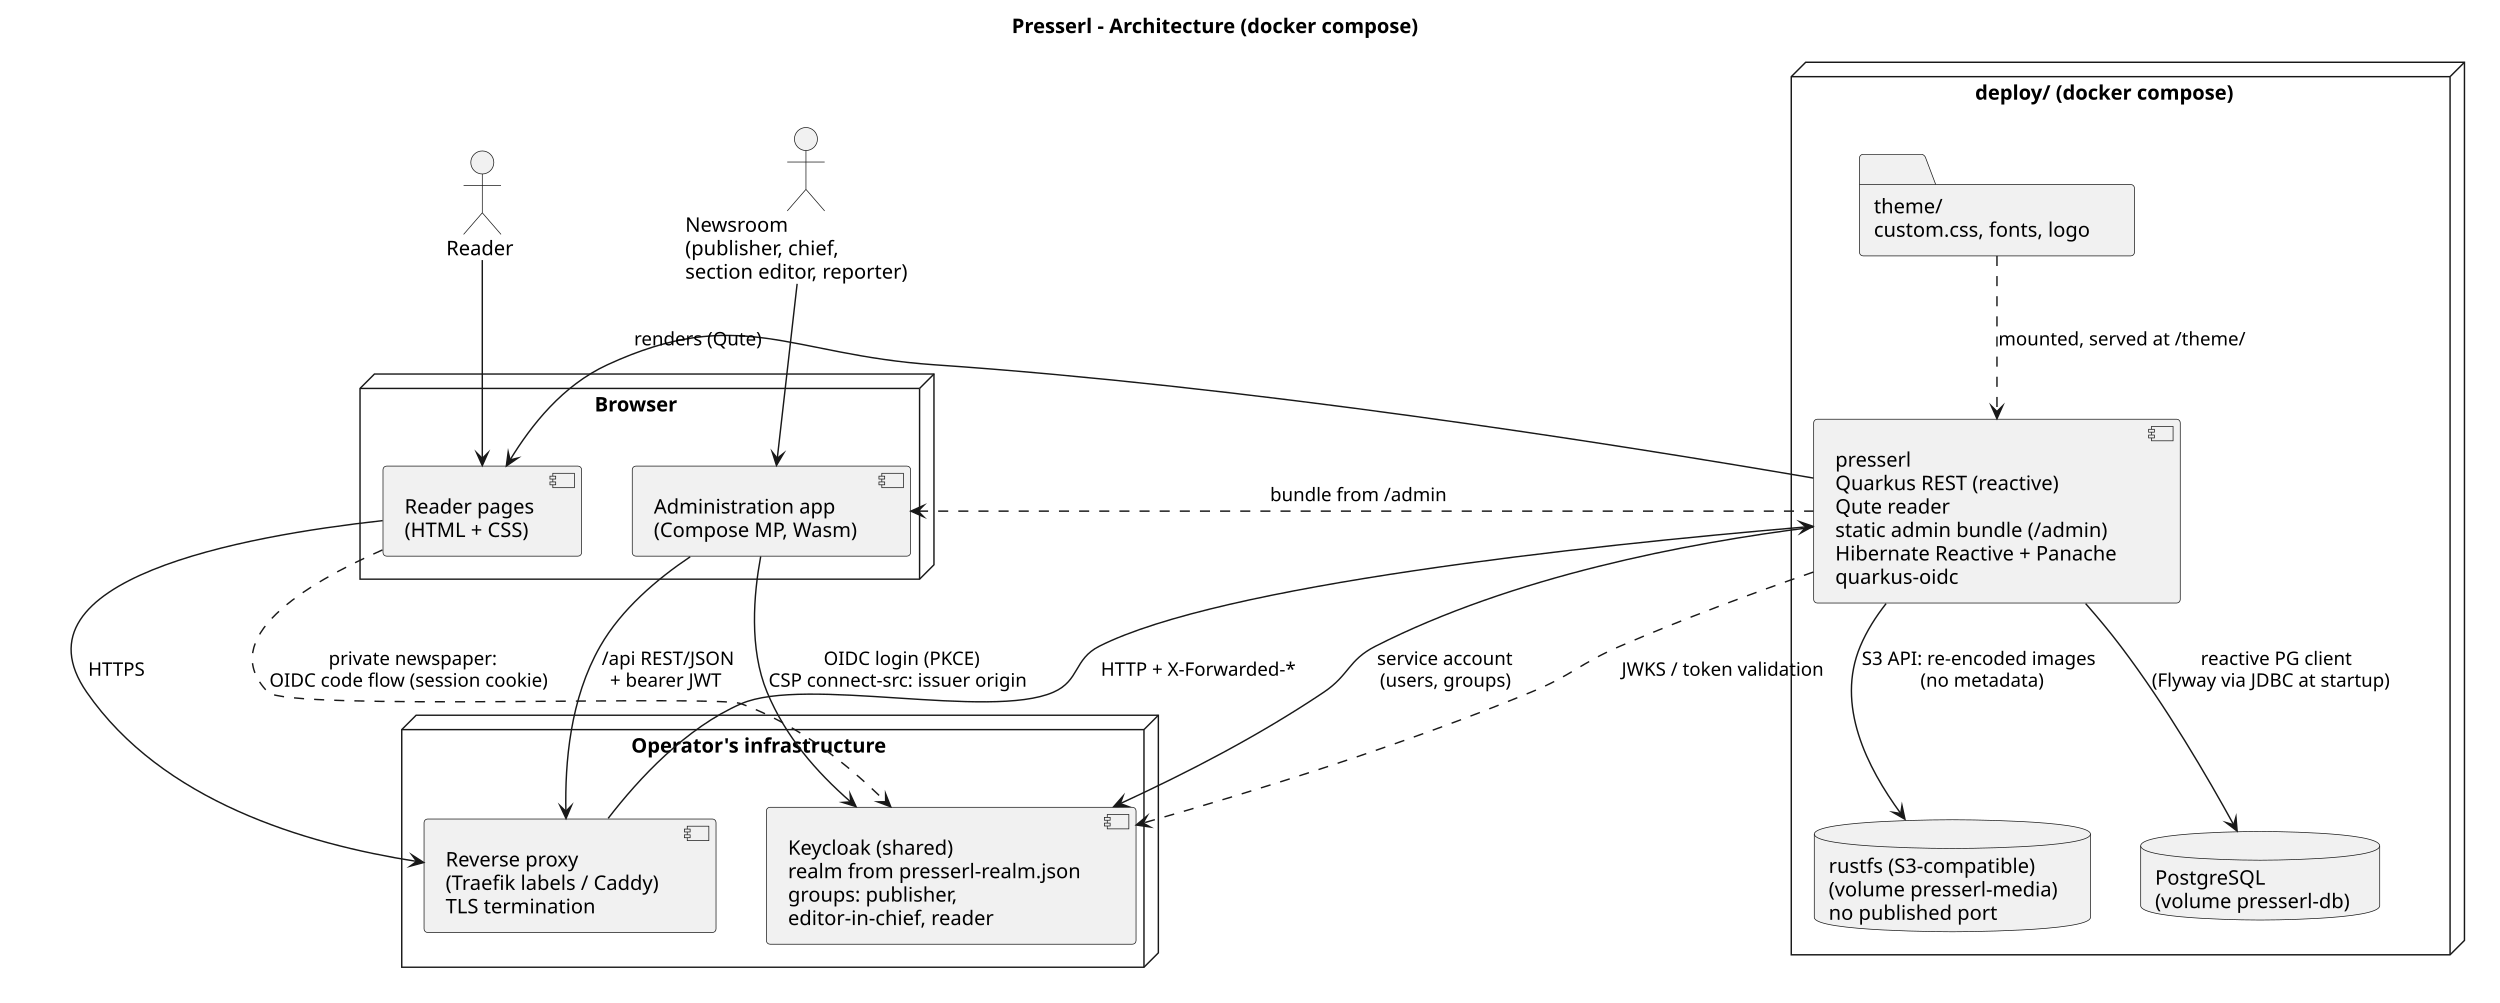
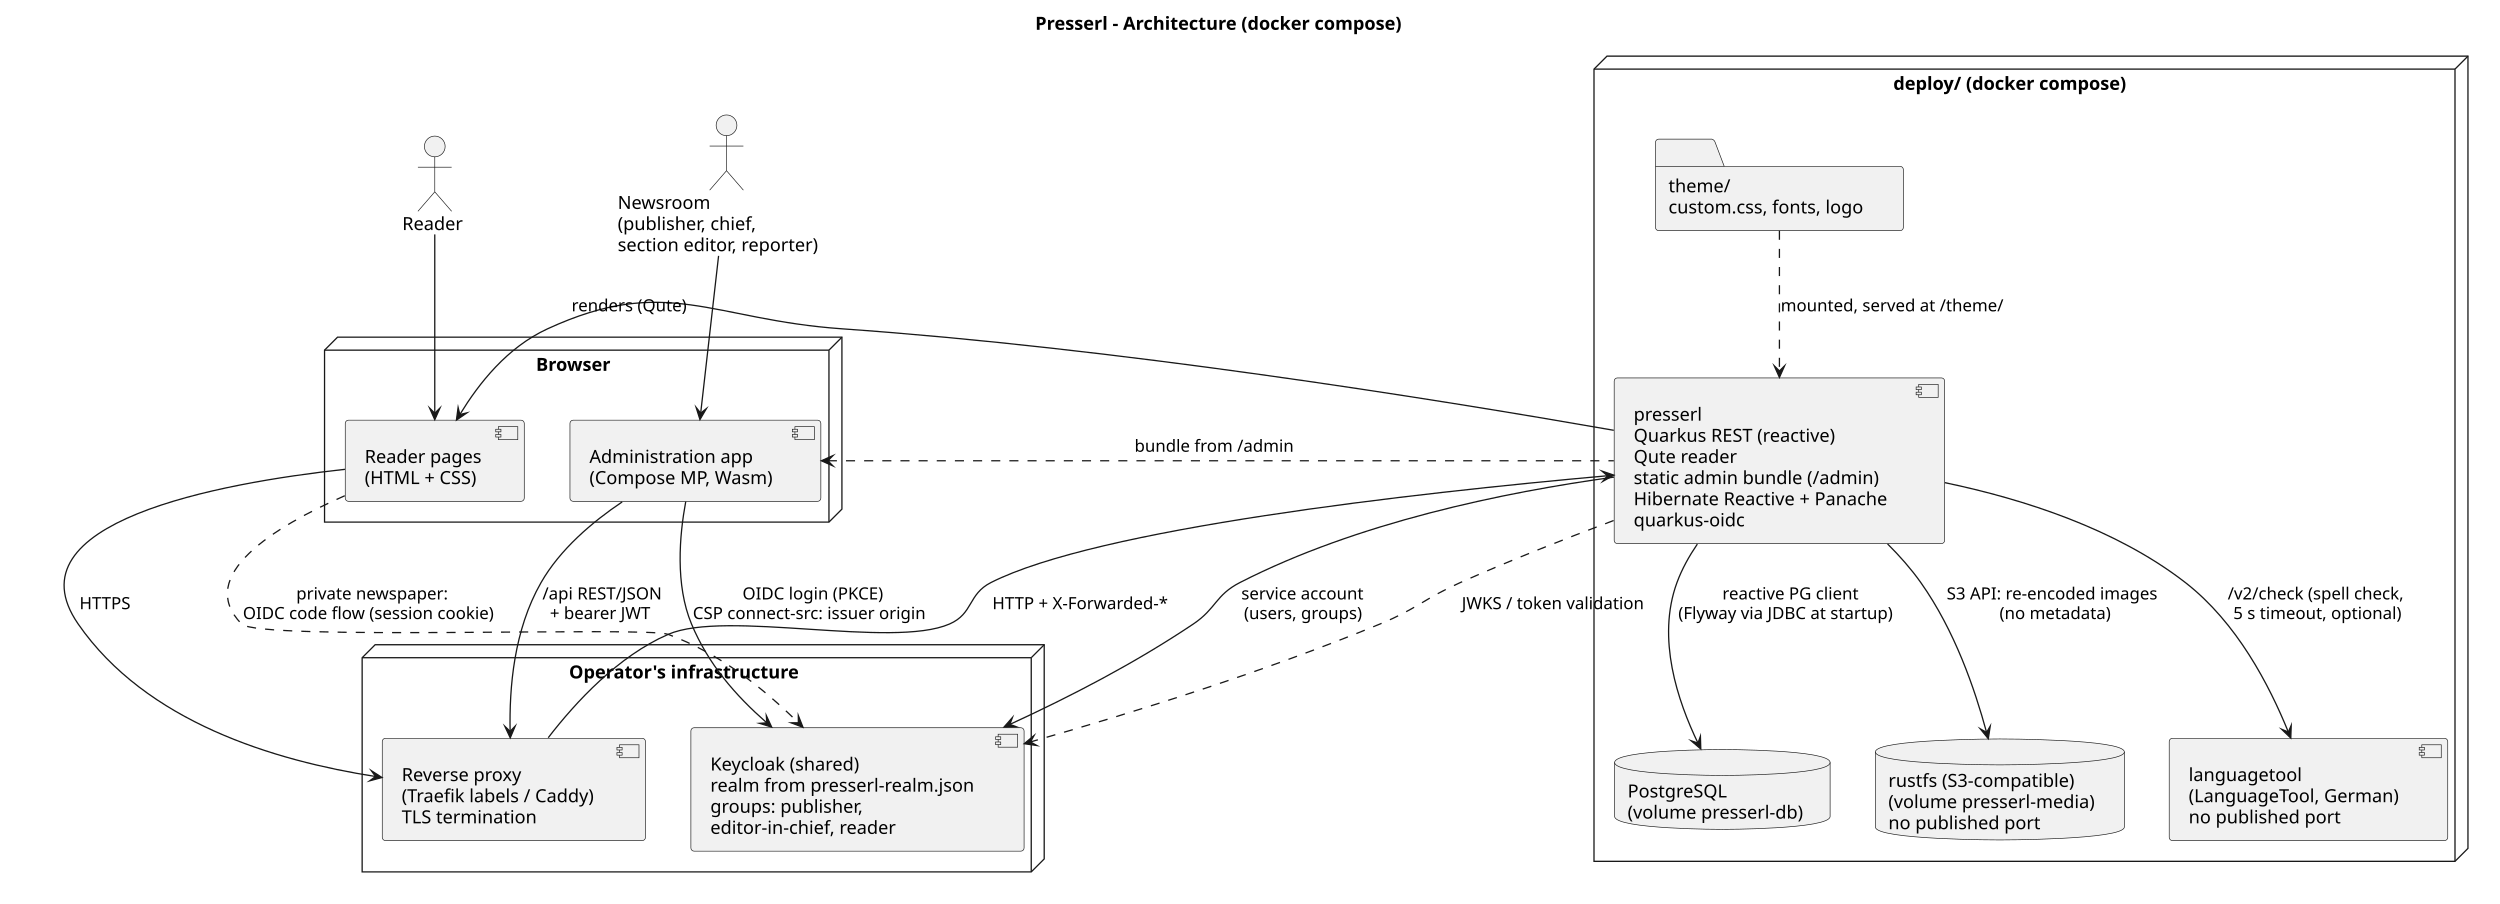
- <svg xmlns="http://www.w3.org/2000/svg" contentStyleType="text/css" data-diagram-type="DESCRIPTION" height="697px" preserveAspectRatio="none" style="width:1738px;height:697px;background:#FFFFFF;" version="1.1" viewBox="0 0 1738 697" width="1738px" zoomAndPan="magnify">
+ <svg xmlns="http://www.w3.org/2000/svg" contentStyleType="text/css" data-diagram-type="DESCRIPTION" height="697px" preserveAspectRatio="none" style="width:1928px;height:697px;background:#FFFFFF;" version="1.1" viewBox="0 0 1928 697" width="1928px" zoomAndPan="magnify">
  <defs />
  <g>
    <g class="title" data-source-line="1">
-       <text fill="#000000" font-family="Sans-Serif" font-size="14" font-weight="700" lengthAdjust="spacing" textLength="324.598" x="703.346" y="22.995">Presserl - Architecture (docker compose)</text>
+       <text fill="#000000" font-family="Sans-Serif" font-size="14" font-weight="700" lengthAdjust="spacing" textLength="324.598" x="798.346" y="22.995">Presserl - Architecture (docker compose)</text>
    </g>
    <g class="cluster" data-qualified-name="Browser" data-source-line="7" id="ent0003">
      <polygon fill="none" points="250.29,270.037,260.29,260.037,649.29,260.037,649.29,392.637,639.29,402.637,250.29,402.637,250.29,270.037" style="stroke:#181818;stroke-width:1;stroke-linejoin:miter;stroke-miterlimit:10;" />
      <line style="stroke:#181818;stroke-width:1;" x1="639.29" x2="649.29" y1="270.037" y2="260.037" />
      <line style="stroke:#181818;stroke-width:1;" x1="250.29" x2="639.29" y1="270.037" y2="270.037" />
      <line style="stroke:#181818;stroke-width:1;" x1="639.29" x2="639.29" y1="270.037" y2="402.637" />
      <text fill="#000000" font-family="Sans-Serif" font-size="14" font-weight="700" lengthAdjust="spacing" textLength="64.859" x="413.36" y="286.032">Browser</text>
    </g>
    <g class="cluster" data-qualified-name="Operator.s infrastructure" data-source-line="11" id="ent0006">
      <polygon fill="none" points="279.29,507.227,289.29,497.227,805.29,497.227,805.29,662.417,795.29,672.417,279.29,672.417,279.29,507.227" style="stroke:#181818;stroke-width:1;stroke-linejoin:miter;stroke-miterlimit:10;" />
      <line style="stroke:#181818;stroke-width:1;" x1="795.29" x2="805.29" y1="507.227" y2="497.227" />
      <line style="stroke:#181818;stroke-width:1;" x1="279.29" x2="795.29" y1="507.227" y2="507.227" />
      <line style="stroke:#181818;stroke-width:1;" x1="795.29" x2="795.29" y1="507.227" y2="672.417" />
      <text fill="#000000" font-family="Sans-Serif" font-size="14" font-weight="700" lengthAdjust="spacing" textLength="198.94" x="438.82" y="523.222">Operator's infrastructure</text>
    </g>
    <g class="cluster" data-qualified-name="deploy. .docker compose." data-source-line="15" id="ent0009">
-       <polygon fill="none" points="1245.29,53.297,1255.29,43.297,1713.29,43.297,1713.29,653.767,1703.29,663.767,1245.29,663.767,1245.29,53.297" style="stroke:#181818;stroke-width:1;stroke-linejoin:miter;stroke-miterlimit:10;" />
-       <line style="stroke:#181818;stroke-width:1;" x1="1703.29" x2="1713.29" y1="53.297" y2="43.297" />
-       <line style="stroke:#181818;stroke-width:1;" x1="1245.29" x2="1703.29" y1="53.297" y2="53.297" />
-       <line style="stroke:#181818;stroke-width:1;" x1="1703.29" x2="1703.29" y1="53.297" y2="663.767" />
-       <text fill="#000000" font-family="Sans-Serif" font-size="14" font-weight="700" lengthAdjust="spacing" textLength="204.36" x="1373.11" y="69.292">deploy/ (docker compose)</text>
+       <polygon fill="none" points="1229.29,53.297,1239.29,43.297,1903.29,43.297,1903.29,654.267,1893.29,664.267,1229.29,664.267,1229.29,53.297" style="stroke:#181818;stroke-width:1;stroke-linejoin:miter;stroke-miterlimit:10;" />
+       <line style="stroke:#181818;stroke-width:1;" x1="1893.29" x2="1903.29" y1="53.297" y2="43.297" />
+       <line style="stroke:#181818;stroke-width:1;" x1="1229.29" x2="1893.29" y1="53.297" y2="53.297" />
+       <line style="stroke:#181818;stroke-width:1;" x1="1893.29" x2="1893.29" y1="53.297" y2="664.267" />
+       <text fill="#000000" font-family="Sans-Serif" font-size="14" font-weight="700" lengthAdjust="spacing" textLength="204.36" x="1460.11" y="69.292">deploy/ (docker compose)</text>
    </g>
    <g class="entity" data-qualified-name="Browser.html" data-source-line="8" id="ent0004">
      <rect fill="#F1F1F1" height="62.594" rx="2.5" ry="2.5" style="stroke:#181818;stroke-width:0.5;" width="138.061" x="266.26" y="324.037" />
      <rect fill="#F1F1F1" height="10" style="stroke:#181818;stroke-width:0.5;" width="15" x="384.322" y="329.037" />
      <rect fill="#F1F1F1" height="2" style="stroke:#181818;stroke-width:0.5;" width="4" x="382.322" y="331.037" />
      <rect fill="#F1F1F1" height="2" style="stroke:#181818;stroke-width:0.5;" width="4" x="382.322" y="335.037" />
      <text fill="#000000" font-family="Sans-Serif" font-size="14" lengthAdjust="spacing" textLength="96.886" x="281.26" y="357.032">Reader pages</text>
      <text fill="#000000" font-family="Sans-Serif" font-size="14" lengthAdjust="spacing" textLength="98.061" x="281.26" y="373.329">(HTML + CSS)</text>
    </g>
    <g class="entity" data-qualified-name="Browser.admin" data-source-line="9" id="ent0005">
      <rect fill="#F1F1F1" height="62.594" rx="2.5" ry="2.5" style="stroke:#181818;stroke-width:0.5;" width="193.487" x="439.55" y="324.037" />
      <rect fill="#F1F1F1" height="10" style="stroke:#181818;stroke-width:0.5;" width="15" x="613.037" y="329.037" />
      <rect fill="#F1F1F1" height="2" style="stroke:#181818;stroke-width:0.5;" width="4" x="611.037" y="331.037" />
      <rect fill="#F1F1F1" height="2" style="stroke:#181818;stroke-width:0.5;" width="4" x="611.037" y="335.037" />
      <text fill="#000000" font-family="Sans-Serif" font-size="14" lengthAdjust="spacing" textLength="133.492" x="454.55" y="357.032">Administration app</text>
      <text fill="#000000" font-family="Sans-Serif" font-size="14" lengthAdjust="spacing" textLength="153.487" x="454.55" y="373.329">(Compose MP, Wasm)</text>
    </g>
    <g class="entity" data-qualified-name="Operator.s infrastructure.proxy" data-source-line="12" id="ent0007">
      <rect fill="#F1F1F1" height="78.891" rx="2.5" ry="2.5" style="stroke:#181818;stroke-width:0.5;" width="202.982" x="294.8" y="569.377" />
      <rect fill="#F1F1F1" height="10" style="stroke:#181818;stroke-width:0.5;" width="15" x="477.782" y="574.377" />
      <rect fill="#F1F1F1" height="2" style="stroke:#181818;stroke-width:0.5;" width="4" x="475.782" y="576.377" />
      <rect fill="#F1F1F1" height="2" style="stroke:#181818;stroke-width:0.5;" width="4" x="475.782" y="580.377" />
      <text fill="#000000" font-family="Sans-Serif" font-size="14" lengthAdjust="spacing" textLength="101.131" x="309.8" y="602.372">Reverse proxy</text>
      <text fill="#000000" font-family="Sans-Serif" font-size="14" lengthAdjust="spacing" textLength="162.982" x="309.8" y="618.669">(Traefik labels / Caddy)</text>
      <text fill="#000000" font-family="Sans-Serif" font-size="14" lengthAdjust="spacing" textLength="111.344" x="309.8" y="634.966">TLS termination</text>
    </g>
    <g class="entity" data-qualified-name="Operator.s infrastructure.kc" data-source-line="13" id="ent0008">
      <rect fill="#F1F1F1" height="95.188" rx="2.5" ry="2.5" style="stroke:#181818;stroke-width:0.5;" width="256.966" x="532.81" y="561.227" />
      <rect fill="#F1F1F1" height="10" style="stroke:#181818;stroke-width:0.5;" width="15" x="769.776" y="566.227" />
      <rect fill="#F1F1F1" height="2" style="stroke:#181818;stroke-width:0.5;" width="4" x="767.776" y="568.227" />
      <rect fill="#F1F1F1" height="2" style="stroke:#181818;stroke-width:0.5;" width="4" x="767.776" y="572.227" />
      <text fill="#000000" font-family="Sans-Serif" font-size="14" lengthAdjust="spacing" textLength="126.294" x="547.81" y="594.222">Keycloak (shared)</text>
      <text fill="#000000" font-family="Sans-Serif" font-size="14" lengthAdjust="spacing" textLength="216.966" x="547.81" y="610.519">realm from presserl-realm.json</text>
      <text fill="#000000" font-family="Sans-Serif" font-size="14" lengthAdjust="spacing" textLength="126.841" x="547.81" y="626.816">groups: publisher,</text>
      <text fill="#000000" font-family="Sans-Serif" font-size="14" lengthAdjust="spacing" textLength="153.173" x="547.81" y="643.113">editor-in-chief, reader</text>
    </g>
    <g class="entity" data-qualified-name="deploy. .docker compose..srv" data-source-line="16" id="ent0010">
-       <rect fill="#F1F1F1" height="127.781" rx="2.5" ry="2.5" style="stroke:#181818;stroke-width:0.5;" width="254.86" x="1260.86" y="291.447" />
-       <rect fill="#F1F1F1" height="10" style="stroke:#181818;stroke-width:0.5;" width="15" x="1495.72" y="296.447" />
-       <rect fill="#F1F1F1" height="2" style="stroke:#181818;stroke-width:0.5;" width="4" x="1493.72" y="298.447" />
-       <rect fill="#F1F1F1" height="2" style="stroke:#181818;stroke-width:0.5;" width="4" x="1493.72" y="302.447" />
-       <text fill="#000000" font-family="Sans-Serif" font-size="14" lengthAdjust="spacing" textLength="56.102" x="1275.86" y="324.442">presserl</text>
-       <text fill="#000000" font-family="Sans-Serif" font-size="14" lengthAdjust="spacing" textLength="171.261" x="1275.86" y="340.739">Quarkus REST (reactive)</text>
-       <text fill="#000000" font-family="Sans-Serif" font-size="14" lengthAdjust="spacing" textLength="84.649" x="1275.86" y="357.036">Qute reader</text>
-       <text fill="#000000" font-family="Sans-Serif" font-size="14" lengthAdjust="spacing" textLength="203.185" x="1275.86" y="373.333">static admin bundle (/admin)</text>
-       <text fill="#000000" font-family="Sans-Serif" font-size="14" lengthAdjust="spacing" textLength="214.86" x="1275.86" y="389.63">Hibernate Reactive + Panache</text>
-       <text fill="#000000" font-family="Sans-Serif" font-size="14" lengthAdjust="spacing" textLength="90.46" x="1275.86" y="405.926">quarkus-oidc</text>
+       <rect fill="#F1F1F1" height="127.781" rx="2.5" ry="2.5" style="stroke:#181818;stroke-width:0.5;" width="254.86" x="1244.86" y="291.447" />
+       <rect fill="#F1F1F1" height="10" style="stroke:#181818;stroke-width:0.5;" width="15" x="1479.72" y="296.447" />
+       <rect fill="#F1F1F1" height="2" style="stroke:#181818;stroke-width:0.5;" width="4" x="1477.72" y="298.447" />
+       <rect fill="#F1F1F1" height="2" style="stroke:#181818;stroke-width:0.5;" width="4" x="1477.72" y="302.447" />
+       <text fill="#000000" font-family="Sans-Serif" font-size="14" lengthAdjust="spacing" textLength="56.102" x="1259.86" y="324.442">presserl</text>
+       <text fill="#000000" font-family="Sans-Serif" font-size="14" lengthAdjust="spacing" textLength="171.261" x="1259.86" y="340.739">Quarkus REST (reactive)</text>
+       <text fill="#000000" font-family="Sans-Serif" font-size="14" lengthAdjust="spacing" textLength="84.649" x="1259.86" y="357.036">Qute reader</text>
+       <text fill="#000000" font-family="Sans-Serif" font-size="14" lengthAdjust="spacing" textLength="203.185" x="1259.86" y="373.333">static admin bundle (/admin)</text>
+       <text fill="#000000" font-family="Sans-Serif" font-size="14" lengthAdjust="spacing" textLength="214.86" x="1259.86" y="389.63">Hibernate Reactive + Panache</text>
+       <text fill="#000000" font-family="Sans-Serif" font-size="14" lengthAdjust="spacing" textLength="90.46" x="1259.86" y="405.926">quarkus-oidc</text>
    </g>
    <g class="entity" data-qualified-name="deploy. .docker compose..theme" data-source-line="17" id="ent0011">
-       <path d="M1295.22,107.297 L1336.22,107.297 A3.75,3.75 0 0 1 1338.72,109.797 L1345.72,128.297 L1481.37,128.297 A2.5,2.5 0 0 1 1483.87,130.797 L1483.87,175.391 A2.5,2.5 0 0 1 1481.37,177.891 L1295.22,177.891 A2.5,2.5 0 0 1 1292.72,175.391 L1292.72,109.797 A2.5,2.5 0 0 1 1295.22,107.297" fill="#F1F1F1" style="stroke:#181818;stroke-width:0.5;" />
-       <line style="stroke:#181818;stroke-width:0.5;" x1="1292.72" x2="1345.72" y1="128.297" y2="128.297" />
-       <text fill="#000000" font-family="Sans-Serif" font-size="14" lengthAdjust="spacing" textLength="49.943" x="1302.72" y="148.292">theme/</text>
-       <text fill="#000000" font-family="Sans-Serif" font-size="14" lengthAdjust="spacing" textLength="161.15" x="1302.72" y="164.589">custom.css, fonts, logo</text>
+       <path d="M1279.22,107.297 L1320.22,107.297 A3.75,3.75 0 0 1 1322.72,109.797 L1329.72,128.297 L1465.37,128.297 A2.5,2.5 0 0 1 1467.87,130.797 L1467.87,175.391 A2.5,2.5 0 0 1 1465.37,177.891 L1279.22,177.891 A2.5,2.5 0 0 1 1276.72,175.391 L1276.72,109.797 A2.5,2.5 0 0 1 1279.22,107.297" fill="#F1F1F1" style="stroke:#181818;stroke-width:0.5;" />
+       <line style="stroke:#181818;stroke-width:0.5;" x1="1276.72" x2="1329.72" y1="128.297" y2="128.297" />
+       <text fill="#000000" font-family="Sans-Serif" font-size="14" lengthAdjust="spacing" textLength="49.943" x="1286.72" y="148.292">theme/</text>
+       <text fill="#000000" font-family="Sans-Serif" font-size="14" lengthAdjust="spacing" textLength="161.15" x="1286.72" y="164.589">custom.css, fonts, logo</text>
    </g>
    <g class="entity" data-qualified-name="deploy. .docker compose..db" data-source-line="18" id="ent0012">
-       <path d="M1488.21,588.027 C1488.21,578.027 1571.293,578.027 1571.293,578.027 C1571.293,578.027 1654.376,578.027 1654.376,588.027 L1654.376,629.621 C1654.376,639.621 1571.293,639.621 1571.293,639.621 C1571.293,639.621 1488.21,639.621 1488.21,629.621 L1488.21,588.027" fill="#F1F1F1" style="stroke:#181818;stroke-width:0.5;" />
-       <path d="M1488.21,588.027 C1488.21,598.027 1571.293,598.027 1571.293,598.027 C1571.293,598.027 1654.376,598.027 1654.376,588.027" fill="none" style="stroke:#181818;stroke-width:0.5;" />
-       <text fill="#000000" font-family="Sans-Serif" font-size="14" lengthAdjust="spacing" textLength="80.753" x="1498.21" y="615.022">PostgreSQL</text>
-       <text fill="#000000" font-family="Sans-Serif" font-size="14" lengthAdjust="spacing" textLength="146.166" x="1498.21" y="631.319">(volume presserl-db)</text>
+       <path d="M1245.21,588.027 C1245.21,578.027 1328.293,578.027 1328.293,578.027 C1328.293,578.027 1411.376,578.027 1411.376,588.027 L1411.376,629.621 C1411.376,639.621 1328.293,639.621 1328.293,639.621 C1328.293,639.621 1245.21,639.621 1245.21,629.621 L1245.21,588.027" fill="#F1F1F1" style="stroke:#181818;stroke-width:0.5;" />
+       <path d="M1245.21,588.027 C1245.21,598.027 1328.293,598.027 1328.293,598.027 C1328.293,598.027 1411.376,598.027 1411.376,588.027" fill="none" style="stroke:#181818;stroke-width:0.5;" />
+       <text fill="#000000" font-family="Sans-Serif" font-size="14" lengthAdjust="spacing" textLength="80.753" x="1255.21" y="615.022">PostgreSQL</text>
+       <text fill="#000000" font-family="Sans-Serif" font-size="14" lengthAdjust="spacing" textLength="146.166" x="1255.21" y="631.319">(volume presserl-db)</text>
    </g>
    <g class="entity" data-qualified-name="deploy. .docker compose..media" data-source-line="19" id="ent0013">
-       <path d="M1261.29,579.877 C1261.29,569.877 1357.29,569.877 1357.29,569.877 C1357.29,569.877 1453.289,569.877 1453.289,579.877 L1453.289,637.768 C1453.289,647.768 1357.29,647.768 1357.29,647.768 C1357.29,647.768 1261.29,647.768 1261.29,637.768 L1261.29,579.877" fill="#F1F1F1" style="stroke:#181818;stroke-width:0.5;" />
-       <path d="M1261.29,579.877 C1261.29,589.877 1357.29,589.877 1357.29,589.877 C1357.29,589.877 1453.289,589.877 1453.289,579.877" fill="none" style="stroke:#181818;stroke-width:0.5;" />
-       <text fill="#000000" font-family="Sans-Serif" font-size="14" lengthAdjust="spacing" textLength="155.989" x="1271.29" y="606.872">rustfs (S3-compatible)</text>
-       <text fill="#000000" font-family="Sans-Serif" font-size="14" lengthAdjust="spacing" textLength="171.999" x="1271.29" y="623.169">(volume presserl-media)</text>
-       <text fill="#000000" font-family="Sans-Serif" font-size="14" lengthAdjust="spacing" textLength="123.129" x="1271.29" y="639.466">no published port</text>
+       <path d="M1446.29,579.877 C1446.29,569.877 1542.29,569.877 1542.29,569.877 C1542.29,569.877 1638.289,569.877 1638.289,579.877 L1638.289,637.768 C1638.289,647.768 1542.29,647.768 1542.29,647.768 C1542.29,647.768 1446.29,647.768 1446.29,637.768 L1446.29,579.877" fill="#F1F1F1" style="stroke:#181818;stroke-width:0.5;" />
+       <path d="M1446.29,579.877 C1446.29,589.877 1542.29,589.877 1542.29,589.877 C1542.29,589.877 1638.289,589.877 1638.289,579.877" fill="none" style="stroke:#181818;stroke-width:0.5;" />
+       <text fill="#000000" font-family="Sans-Serif" font-size="14" lengthAdjust="spacing" textLength="155.989" x="1456.29" y="606.872">rustfs (S3-compatible)</text>
+       <text fill="#000000" font-family="Sans-Serif" font-size="14" lengthAdjust="spacing" textLength="171.999" x="1456.29" y="623.169">(volume presserl-media)</text>
+       <text fill="#000000" font-family="Sans-Serif" font-size="14" lengthAdjust="spacing" textLength="123.129" x="1456.29" y="639.466">no published port</text>
+     </g>
+     <g class="entity" data-qualified-name="deploy. .docker compose..lt" data-source-line="20" id="ent0014">
+       <rect fill="#F1F1F1" height="78.891" rx="2.5" ry="2.5" style="stroke:#181818;stroke-width:0.5;" width="214.795" x="1672.9" y="569.377" />
+       <rect fill="#F1F1F1" height="10" style="stroke:#181818;stroke-width:0.5;" width="15" x="1867.695" y="574.377" />
+       <rect fill="#F1F1F1" height="2" style="stroke:#181818;stroke-width:0.5;" width="4" x="1865.695" y="576.377" />
+       <rect fill="#F1F1F1" height="2" style="stroke:#181818;stroke-width:0.5;" width="4" x="1865.695" y="580.377" />
+       <text fill="#000000" font-family="Sans-Serif" font-size="14" lengthAdjust="spacing" textLength="91.69" x="1687.9" y="602.372">languagetool</text>
+       <text fill="#000000" font-family="Sans-Serif" font-size="14" lengthAdjust="spacing" textLength="174.795" x="1687.9" y="618.669">(LanguageTool, German)</text>
+       <text fill="#000000" font-family="Sans-Serif" font-size="14" lengthAdjust="spacing" textLength="123.129" x="1687.9" y="634.966">no published port</text>
    </g>
    <g class="entity" data-qualified-name="reader" data-source-line="5" id="ent0001">
      <ellipse cx="335.298" cy="112.947" fill="#F1F1F1" rx="8" ry="8" style="stroke:#181818;stroke-width:0.5;" />
      <path d="M335.298,120.947 L335.298,147.947 M322.298,128.947 L348.298,128.947 M335.298,147.947 L322.298,162.947 M335.298,147.947 L348.298,162.947" fill="none" style="stroke:#181818;stroke-width:0.5;" />
      <text fill="#000000" font-family="Sans-Serif" font-size="14" lengthAdjust="spacing" textLength="50.176" x="310.21" y="177.442">Reader</text>
    </g>
    <g class="entity" data-qualified-name="newsroom" data-source-line="6" id="ent0002">
      <ellipse cx="560.295" cy="96.647" fill="#F1F1F1" rx="8" ry="8" style="stroke:#181818;stroke-width:0.5;" />
      <path d="M560.295,104.647 L560.295,131.647 M547.295,112.647 L573.295,112.647 M560.295,131.647 L547.295,146.647 M560.295,131.647 L573.295,146.647" fill="none" style="stroke:#181818;stroke-width:0.5;" />
      <text fill="#000000" font-family="Sans-Serif" font-size="14" lengthAdjust="spacing" textLength="74.355" x="476.36" y="161.142">Newsroom</text>
      <text fill="#000000" font-family="Sans-Serif" font-size="14" lengthAdjust="spacing" textLength="117.776" x="476.36" y="177.439">(publisher, chief,</text>
      <text fill="#000000" font-family="Sans-Serif" font-size="14" lengthAdjust="spacing" textLength="167.87" x="476.36" y="193.736">section editor, reporter)</text>
    </g>
-     <g class="link" data-entity-1="ent0001" data-entity-2="ent0004" data-link-type="dependency" data-source-line="22" id="lnk14">
+     <g class="link" data-entity-1="ent0001" data-entity-2="ent0004" data-link-type="dependency" data-source-line="23" id="lnk15">
      <path d="M335.29,180.787 C335.29,221.437 335.29,280.807 335.29,318.677" fill="none" id="reader-to-html" style="stroke:#181818;stroke-width:1;" />
      <polygon fill="#181818" points="335.29,323.677,339.29,314.677,335.29,318.677,331.29,314.677,335.29,323.677" style="stroke:#181818;stroke-width:1;stroke-linejoin:miter;stroke-miterlimit:10;" />
    </g>
-     <g class="link" data-entity-1="ent0002" data-entity-2="ent0005" data-link-type="dependency" data-source-line="23" id="lnk15">
+     <g class="link" data-entity-1="ent0002" data-entity-2="ent0005" data-link-type="dependency" data-source-line="24" id="lnk16">
      <path d="M554.17,197.317 C549.62,237.317 544.125,285.539 540.365,318.609" fill="none" id="newsroom-to-admin" style="stroke:#181818;stroke-width:1;" />
      <polygon fill="#181818" points="539.8,323.577,544.791,315.086,540.365,318.609,536.842,314.183,539.8,323.577" style="stroke:#181818;stroke-width:1;stroke-linejoin:miter;stroke-miterlimit:10;" />
    </g>
-     <g class="link" data-entity-1="ent0004" data-entity-2="ent0007" data-link-type="dependency" data-source-line="24" id="lnk16">
+     <g class="link" data-entity-1="ent0004" data-entity-2="ent0007" data-link-type="dependency" data-source-line="25" id="lnk17">
      <path d="M266.03,361.937 C167.9,372.737 6,402.747 60.29,481.227 C112.61,556.847 211.24,586.573 289.64,598.853" fill="none" id="html-to-proxy" style="stroke:#181818;stroke-width:1;" />
      <polygon fill="#181818" points="294.58,599.627,286.307,594.282,289.64,598.853,285.069,602.186,294.58,599.627" style="stroke:#181818;stroke-width:1;stroke-linejoin:miter;stroke-miterlimit:10;" />
      <text fill="#000000" font-family="Sans-Serif" font-size="13" lengthAdjust="spacing" textLength="41.748" x="61.29" y="469.794">HTTPS</text>
    </g>
-     <g class="link" data-entity-1="ent0005" data-entity-2="ent0007" data-link-type="dependency" data-source-line="25" id="lnk17">
+     <g class="link" data-entity-1="ent0005" data-entity-2="ent0007" data-link-type="dependency" data-source-line="26" id="lnk18">
      <path d="M479.84,387.057 C456.69,402.597 431.94,423.637 417.29,449.227 C396.25,485.987 392.731,530.238 393.401,564.038" fill="none" id="admin-to-proxy" style="stroke:#181818;stroke-width:1;" />
      <polygon fill="#181818" points="393.5,569.037,397.321,559.959,393.401,564.038,389.322,560.118,393.5,569.037" style="stroke:#181818;stroke-width:1;stroke-linejoin:miter;stroke-miterlimit:10;" />
      <text fill="#000000" font-family="Sans-Serif" font-size="13" lengthAdjust="spacing" textLength="98.205" x="418.29" y="462.294">/api REST/JSON</text>
      <text fill="#000000" font-family="Sans-Serif" font-size="13" lengthAdjust="spacing" textLength="86.69" x="424.047" y="477.427">+ bearer JWT</text>
    </g>
-     <g class="link" data-entity-1="ent0007" data-entity-2="ent0010" data-link-type="dependency" data-source-line="26" id="lnk18">
-       <path d="M422.8,568.917 C444.17,541.167 476.91,505.927 515.29,489.227 C559.54,469.987 688.06,500.517 732.29,481.227 C750.73,473.187 746.33,458.277 764.29,449.227 C848.85,406.637 1098.778,379.641 1255.408,366.311" fill="none" id="proxy-to-srv" style="stroke:#181818;stroke-width:1;" />
-       <polygon fill="#181818" points="1260.39,365.887,1251.083,362.664,1255.408,366.311,1251.762,370.636,1260.39,365.887" style="stroke:#181818;stroke-width:1;stroke-linejoin:miter;stroke-miterlimit:10;" />
+     <g class="link" data-entity-1="ent0007" data-entity-2="ent0010" data-link-type="dependency" data-source-line="27" id="lnk19">
+       <path d="M422.8,568.917 C444.17,541.167 476.91,505.927 515.29,489.227 C559.54,469.987 688.06,500.517 732.29,481.227 C750.73,473.187 746.35,458.307 764.29,449.227 C846.11,407.827 1086.83,380.614 1239.69,366.894" fill="none" id="proxy-to-srv" style="stroke:#181818;stroke-width:1;" />
+       <polygon fill="#181818" points="1244.67,366.447,1235.349,363.267,1239.69,366.894,1236.064,371.235,1244.67,366.447" style="stroke:#181818;stroke-width:1;stroke-linejoin:miter;stroke-miterlimit:10;" />
      <text fill="#000000" font-family="Sans-Serif" font-size="13" lengthAdjust="spacing" textLength="146.663" x="765.29" y="469.794">HTTP + X-Forwarded-*</text>
    </g>
-     <g class="link" data-entity-1="ent0010" data-entity-2="ent0004" data-link-type="dependency" data-source-line="27" id="lnk19">
-       <path d="M1260.68,332.357 C1113.81,307.167 865.07,268.367 649.29,253.577 C548.64,246.677 513.92,211.357 422.29,253.577 C391.05,267.967 369.463,295.474 354.613,319.704" fill="none" id="srv-to-html" style="stroke:#181818;stroke-width:1;" />
+     <g class="link" data-entity-1="ent0010" data-entity-2="ent0004" data-link-type="dependency" data-source-line="28" id="lnk20">
+       <path d="M1244.55,331.847 C1100.52,306.647 859.04,268.267 649.29,253.577 C548.65,246.527 513.92,211.357 422.29,253.577 C391.05,267.967 369.463,295.474 354.613,319.704" fill="none" id="srv-to-html" style="stroke:#181818;stroke-width:1;" />
      <polygon fill="#181818" points="352,323.967,360.113,318.384,354.613,319.704,353.293,314.203,352,323.967" style="stroke:#181818;stroke-width:1;stroke-linejoin:miter;stroke-miterlimit:10;" />
      <text fill="#000000" font-family="Sans-Serif" font-size="13" lengthAdjust="spacing" textLength="95.793" x="440.79" y="240.104">renders (Qute)</text>
    </g>
-     <g class="link" data-entity-1="ent0005" data-entity-2="ent0010" data-link-type="dependency" data-source-line="28" id="lnk20">
-       <path d="M638.2,355.337 C792.49,355.337 1089.03,355.337 1260.7,355.337" fill="none" id="admin-backto-srv" style="stroke:#181818;stroke-width:1;stroke-dasharray:7,7;" />
-       <polygon fill="#181818" points="633.2,355.337,642.2,359.337,638.2,355.337,642.2,351.337,633.2,355.337" style="stroke:#181818;stroke-width:1;stroke-linejoin:miter;stroke-miterlimit:10;" />
-       <text fill="#000000" font-family="Sans-Serif" font-size="13" lengthAdjust="spacing" textLength="128.508" x="882.95" y="348.404">bundle from /admin</text>
+     <g class="link" data-entity-1="ent0005" data-entity-2="ent0010" data-link-type="dependency" data-source-line="29" id="lnk21">
+       <path d="M638.42,355.337 C789.66,355.337 1076.48,355.337 1244.58,355.337" fill="none" id="admin-backto-srv" style="stroke:#181818;stroke-width:1;stroke-dasharray:7,7;" />
+       <polygon fill="#181818" points="633.42,355.337,642.42,359.337,638.42,355.337,642.42,351.337,633.42,355.337" style="stroke:#181818;stroke-width:1;stroke-linejoin:miter;stroke-miterlimit:10;" />
+       <text fill="#000000" font-family="Sans-Serif" font-size="13" lengthAdjust="spacing" textLength="128.508" x="874.95" y="348.404">bundle from /admin</text>
    </g>
-     <g class="link" data-entity-1="ent0011" data-entity-2="ent0010" data-link-type="dependency" data-source-line="29" id="lnk21">
-       <path d="M1388.29,177.927 C1388.29,208.487 1388.29,248.957 1388.29,286.087" fill="none" id="theme-to-srv" style="stroke:#181818;stroke-width:1;stroke-dasharray:7,7;" />
-       <polygon fill="#181818" points="1388.29,291.087,1392.29,282.087,1388.29,286.087,1384.29,282.087,1388.29,291.087" style="stroke:#181818;stroke-width:1;stroke-linejoin:miter;stroke-miterlimit:10;" />
-       <text fill="#000000" font-family="Sans-Serif" font-size="13" lengthAdjust="spacing" textLength="182.851" x="1389.29" y="240.104">mounted, served at /theme/</text>
+     <g class="link" data-entity-1="ent0011" data-entity-2="ent0010" data-link-type="dependency" data-source-line="30" id="lnk22">
+       <path d="M1372.29,177.927 C1372.29,208.487 1372.29,248.957 1372.29,286.087" fill="none" id="theme-to-srv" style="stroke:#181818;stroke-width:1;stroke-dasharray:7,7;" />
+       <polygon fill="#181818" points="1372.29,291.087,1376.29,282.087,1372.29,286.087,1368.29,282.087,1372.29,291.087" style="stroke:#181818;stroke-width:1;stroke-linejoin:miter;stroke-miterlimit:10;" />
+       <text fill="#000000" font-family="Sans-Serif" font-size="13" lengthAdjust="spacing" textLength="182.851" x="1373.29" y="240.104">mounted, served at /theme/</text>
    </g>
-     <g class="link" data-entity-1="ent0004" data-entity-2="ent0008" data-link-type="dependency" data-source-line="30" id="lnk22">
+     <g class="link" data-entity-1="ent0004" data-entity-2="ent0008" data-link-type="dependency" data-source-line="31" id="lnk23">
      <path d="M265.89,382.307 C211.28,406.387 149.99,444.027 186.29,481.227 C199.06,494.317 498.14,482.907 515.29,489.227 C555.28,503.977 588.876,531 615.696,557.39" fill="none" id="html-to-kc" style="stroke:#181818;stroke-width:1;stroke-dasharray:7,7;" />
      <polygon fill="#181818" points="619.26,560.897,615.65,551.733,615.696,557.39,610.039,557.436,619.26,560.897" style="stroke:#181818;stroke-width:1;stroke-linejoin:miter;stroke-miterlimit:10;" />
      <text fill="#000000" font-family="Sans-Serif" font-size="13" lengthAdjust="spacing" textLength="125.931" x="228.458" y="462.294">private newspaper:</text>
      <text fill="#000000" font-family="Sans-Serif" font-size="13" lengthAdjust="spacing" textLength="208.267" x="187.29" y="477.427">OIDC code flow (session cookie)</text>
    </g>
-     <g class="link" data-entity-1="ent0005" data-entity-2="ent0008" data-link-type="dependency" data-source-line="31" id="lnk23">
+     <g class="link" data-entity-1="ent0005" data-entity-2="ent0008" data-link-type="dependency" data-source-line="32" id="lnk24">
      <path d="M528.83,386.877 C523.99,412.987 520.68,451.007 533.29,481.227 C546.24,512.237 567.118,536.234 591.358,557.453" fill="none" id="admin-to-kc" style="stroke:#181818;stroke-width:1;" />
      <polygon fill="#181818" points="595.12,560.747,590.983,551.809,591.358,557.453,585.713,557.828,595.12,560.747" style="stroke:#181818;stroke-width:1;stroke-linejoin:miter;stroke-miterlimit:10;" />
      <text fill="#000000" font-family="Sans-Serif" font-size="13" lengthAdjust="spacing" textLength="116.886" x="572.585" y="462.294">OIDC login (PKCE)</text>
      <text fill="#000000" font-family="Sans-Serif" font-size="13" lengthAdjust="spacing" textLength="193.477" x="534.29" y="477.427">CSP connect-src: issuer origin</text>
    </g>
-     <g class="link" data-entity-1="ent0010" data-entity-2="ent0008" data-link-type="dependency" data-source-line="32" id="lnk24">
-       <path d="M1260.63,366.477 C1171.45,377.607 1051.74,400.837 956.29,449.227 C937.2,458.907 938.07,469.307 920.29,481.227 C874.88,511.677 825.602,537.106 778.812,558.646" fill="none" id="srv-to-kc" style="stroke:#181818;stroke-width:1;" />
+     <g class="link" data-entity-1="ent0010" data-entity-2="ent0008" data-link-type="dependency" data-source-line="33" id="lnk25">
+       <path d="M1244.69,367.947 C1159.33,379.677 1046.54,403.027 956.29,449.227 C937.24,458.987 938.07,469.307 920.29,481.227 C874.88,511.677 825.602,537.106 778.812,558.646" fill="none" id="srv-to-kc" style="stroke:#181818;stroke-width:1;" />
      <polygon fill="#181818" points="774.27,560.737,784.118,560.607,778.812,558.646,780.773,553.34,774.27,560.737" style="stroke:#181818;stroke-width:1;stroke-linejoin:miter;stroke-miterlimit:10;" />
      <text fill="#000000" font-family="Sans-Serif" font-size="13" lengthAdjust="spacing" textLength="102.489" x="957.29" y="462.294">service account</text>
      <text fill="#000000" font-family="Sans-Serif" font-size="13" lengthAdjust="spacing" textLength="98.351" x="959.359" y="477.427">(users, groups)</text>
    </g>
-     <g class="link" data-entity-1="ent0010" data-entity-2="ent0008" data-link-type="dependency" data-source-line="33" id="lnk25">
-       <path d="M1260.68,397.687 C1217.52,412.697 1169.36,430.587 1126.29,449.227 C1097.84,461.547 1092.97,469.427 1064.29,481.227 C974.6,518.137 874.838,549.325 794.698,572.185" fill="none" id="srv-to-kc-1" style="stroke:#181818;stroke-width:1;stroke-dasharray:7,7;" />
+     <g class="link" data-entity-1="ent0010" data-entity-2="ent0008" data-link-type="dependency" data-source-line="34" id="lnk26">
+       <path d="M1244.43,401.427 C1206.07,415.807 1164.14,432.387 1126.29,449.227 C1097.96,461.837 1092.97,469.427 1064.29,481.227 C974.6,518.137 874.838,549.325 794.698,572.185" fill="none" id="srv-to-kc-1" style="stroke:#181818;stroke-width:1;stroke-dasharray:7,7;" />
      <polygon fill="#181818" points="789.89,573.557,799.642,574.935,794.698,572.185,797.447,567.241,789.89,573.557" style="stroke:#181818;stroke-width:1;stroke-linejoin:miter;stroke-miterlimit:10;" />
      <text fill="#000000" font-family="Sans-Serif" font-size="13" lengthAdjust="spacing" textLength="151.061" x="1127.29" y="469.794">JWKS / token validation</text>
    </g>
-     <g class="link" data-entity-1="ent0010" data-entity-2="ent0012" data-link-type="dependency" data-source-line="34" id="lnk26">
-       <path d="M1449.92,419.617 C1458.42,429.277 1466.8,439.327 1474.29,449.227 C1506.34,491.567 1534.842,540.595 1552.852,573.365" fill="none" id="srv-to-db" style="stroke:#181818;stroke-width:1;" />
-       <polygon fill="#181818" points="1555.26,577.747,1554.431,567.933,1552.852,573.365,1547.42,571.786,1555.26,577.747" style="stroke:#181818;stroke-width:1;stroke-linejoin:miter;stroke-miterlimit:10;" />
-       <text fill="#000000" font-family="Sans-Serif" font-size="13" lengthAdjust="spacing" textLength="114.74" x="1529.926" y="462.294">reactive PG client</text>
-       <text fill="#000000" font-family="Sans-Serif" font-size="13" lengthAdjust="spacing" textLength="182.692" x="1495.95" y="477.427">(Flyway via JDBC at startup)</text>
+     <g class="link" data-entity-1="ent0010" data-entity-2="ent0012" data-link-type="dependency" data-source-line="35" id="lnk27">
+       <path d="M1308.99,419.607 C1302.61,428.927 1297.09,438.897 1293.29,449.227 C1277.38,492.497 1293.905,540.68 1309.485,573.11" fill="none" id="srv-to-db" style="stroke:#181818;stroke-width:1;" />
+       <polygon fill="#181818" points="1311.65,577.617,1311.358,567.772,1309.485,573.11,1304.147,571.237,1311.65,577.617" style="stroke:#181818;stroke-width:1;stroke-linejoin:miter;stroke-miterlimit:10;" />
+       <text fill="#000000" font-family="Sans-Serif" font-size="13" lengthAdjust="spacing" textLength="114.74" x="1328.266" y="462.294">reactive PG client</text>
+       <text fill="#000000" font-family="Sans-Serif" font-size="13" lengthAdjust="spacing" textLength="182.692" x="1294.29" y="477.427">(Flyway via JDBC at startup)</text>
    </g>
-     <g class="link" data-entity-1="ent0010" data-entity-2="ent0013" data-link-type="dependency" data-source-line="35" id="lnk27">
-       <path d="M1311.22,419.607 C1303.99,428.777 1297.72,438.707 1293.29,449.227 C1276.08,490.147 1297.838,533.321 1321.388,565.521" fill="none" id="srv-to-media" style="stroke:#181818;stroke-width:1;" />
-       <polygon fill="#181818" points="1324.34,569.557,1322.256,559.931,1321.388,565.521,1315.798,564.654,1324.34,569.557" style="stroke:#181818;stroke-width:1;stroke-linejoin:miter;stroke-miterlimit:10;" />
-       <text fill="#000000" font-family="Sans-Serif" font-size="13" lengthAdjust="spacing" textLength="175.005" x="1294.29" y="462.294">S3 API: re-encoded images</text>
-       <text fill="#000000" font-family="Sans-Serif" font-size="13" lengthAdjust="spacing" textLength="93.476" x="1335.055" y="477.427">(no metadata)</text>
+     <g class="link" data-entity-1="ent0010" data-entity-2="ent0013" data-link-type="dependency" data-source-line="36" id="lnk28">
+       <path d="M1455.67,419.457 C1465.06,428.777 1473.89,438.777 1481.29,449.227 C1507.46,486.187 1522.87,531.022 1532.06,564.862" fill="none" id="srv-to-media" style="stroke:#181818;stroke-width:1;" />
+       <polygon fill="#181818" points="1533.37,569.687,1534.871,559.953,1532.06,564.862,1527.151,562.05,1533.37,569.687" style="stroke:#181818;stroke-width:1;stroke-linejoin:miter;stroke-miterlimit:10;" />
+       <text fill="#000000" font-family="Sans-Serif" font-size="13" lengthAdjust="spacing" textLength="175.005" x="1501.26" y="462.294">S3 API: re-encoded images</text>
+       <text fill="#000000" font-family="Sans-Serif" font-size="13" lengthAdjust="spacing" textLength="93.476" x="1542.025" y="477.427">(no metadata)</text>
+     </g>
+     <g class="link" data-entity-1="ent0010" data-entity-2="ent0014" data-link-type="dependency" data-source-line="37" id="lnk29">
+       <path d="M1499.87,372.227 C1560.92,384.997 1632.11,407.967 1685.29,449.227 C1725.23,480.217 1750.108,528.475 1764.778,564.585" fill="none" id="srv-to-lt" style="stroke:#181818;stroke-width:1;" />
+       <polygon fill="#181818" points="1766.66,569.217,1766.978,559.373,1764.778,564.585,1759.567,562.384,1766.66,569.217" style="stroke:#181818;stroke-width:1;stroke-linejoin:miter;stroke-miterlimit:10;" />
+       <text fill="#000000" font-family="Sans-Serif" font-size="13" lengthAdjust="spacing" textLength="148.56" x="1717.99" y="462.294">/v2/check (spell check,</text>
+       <text fill="#000000" font-family="Sans-Serif" font-size="13" lengthAdjust="spacing" textLength="139.991" x="1722.275" y="477.427">5 s timeout, optional)</text>
    </g>
  </g>
</svg>
